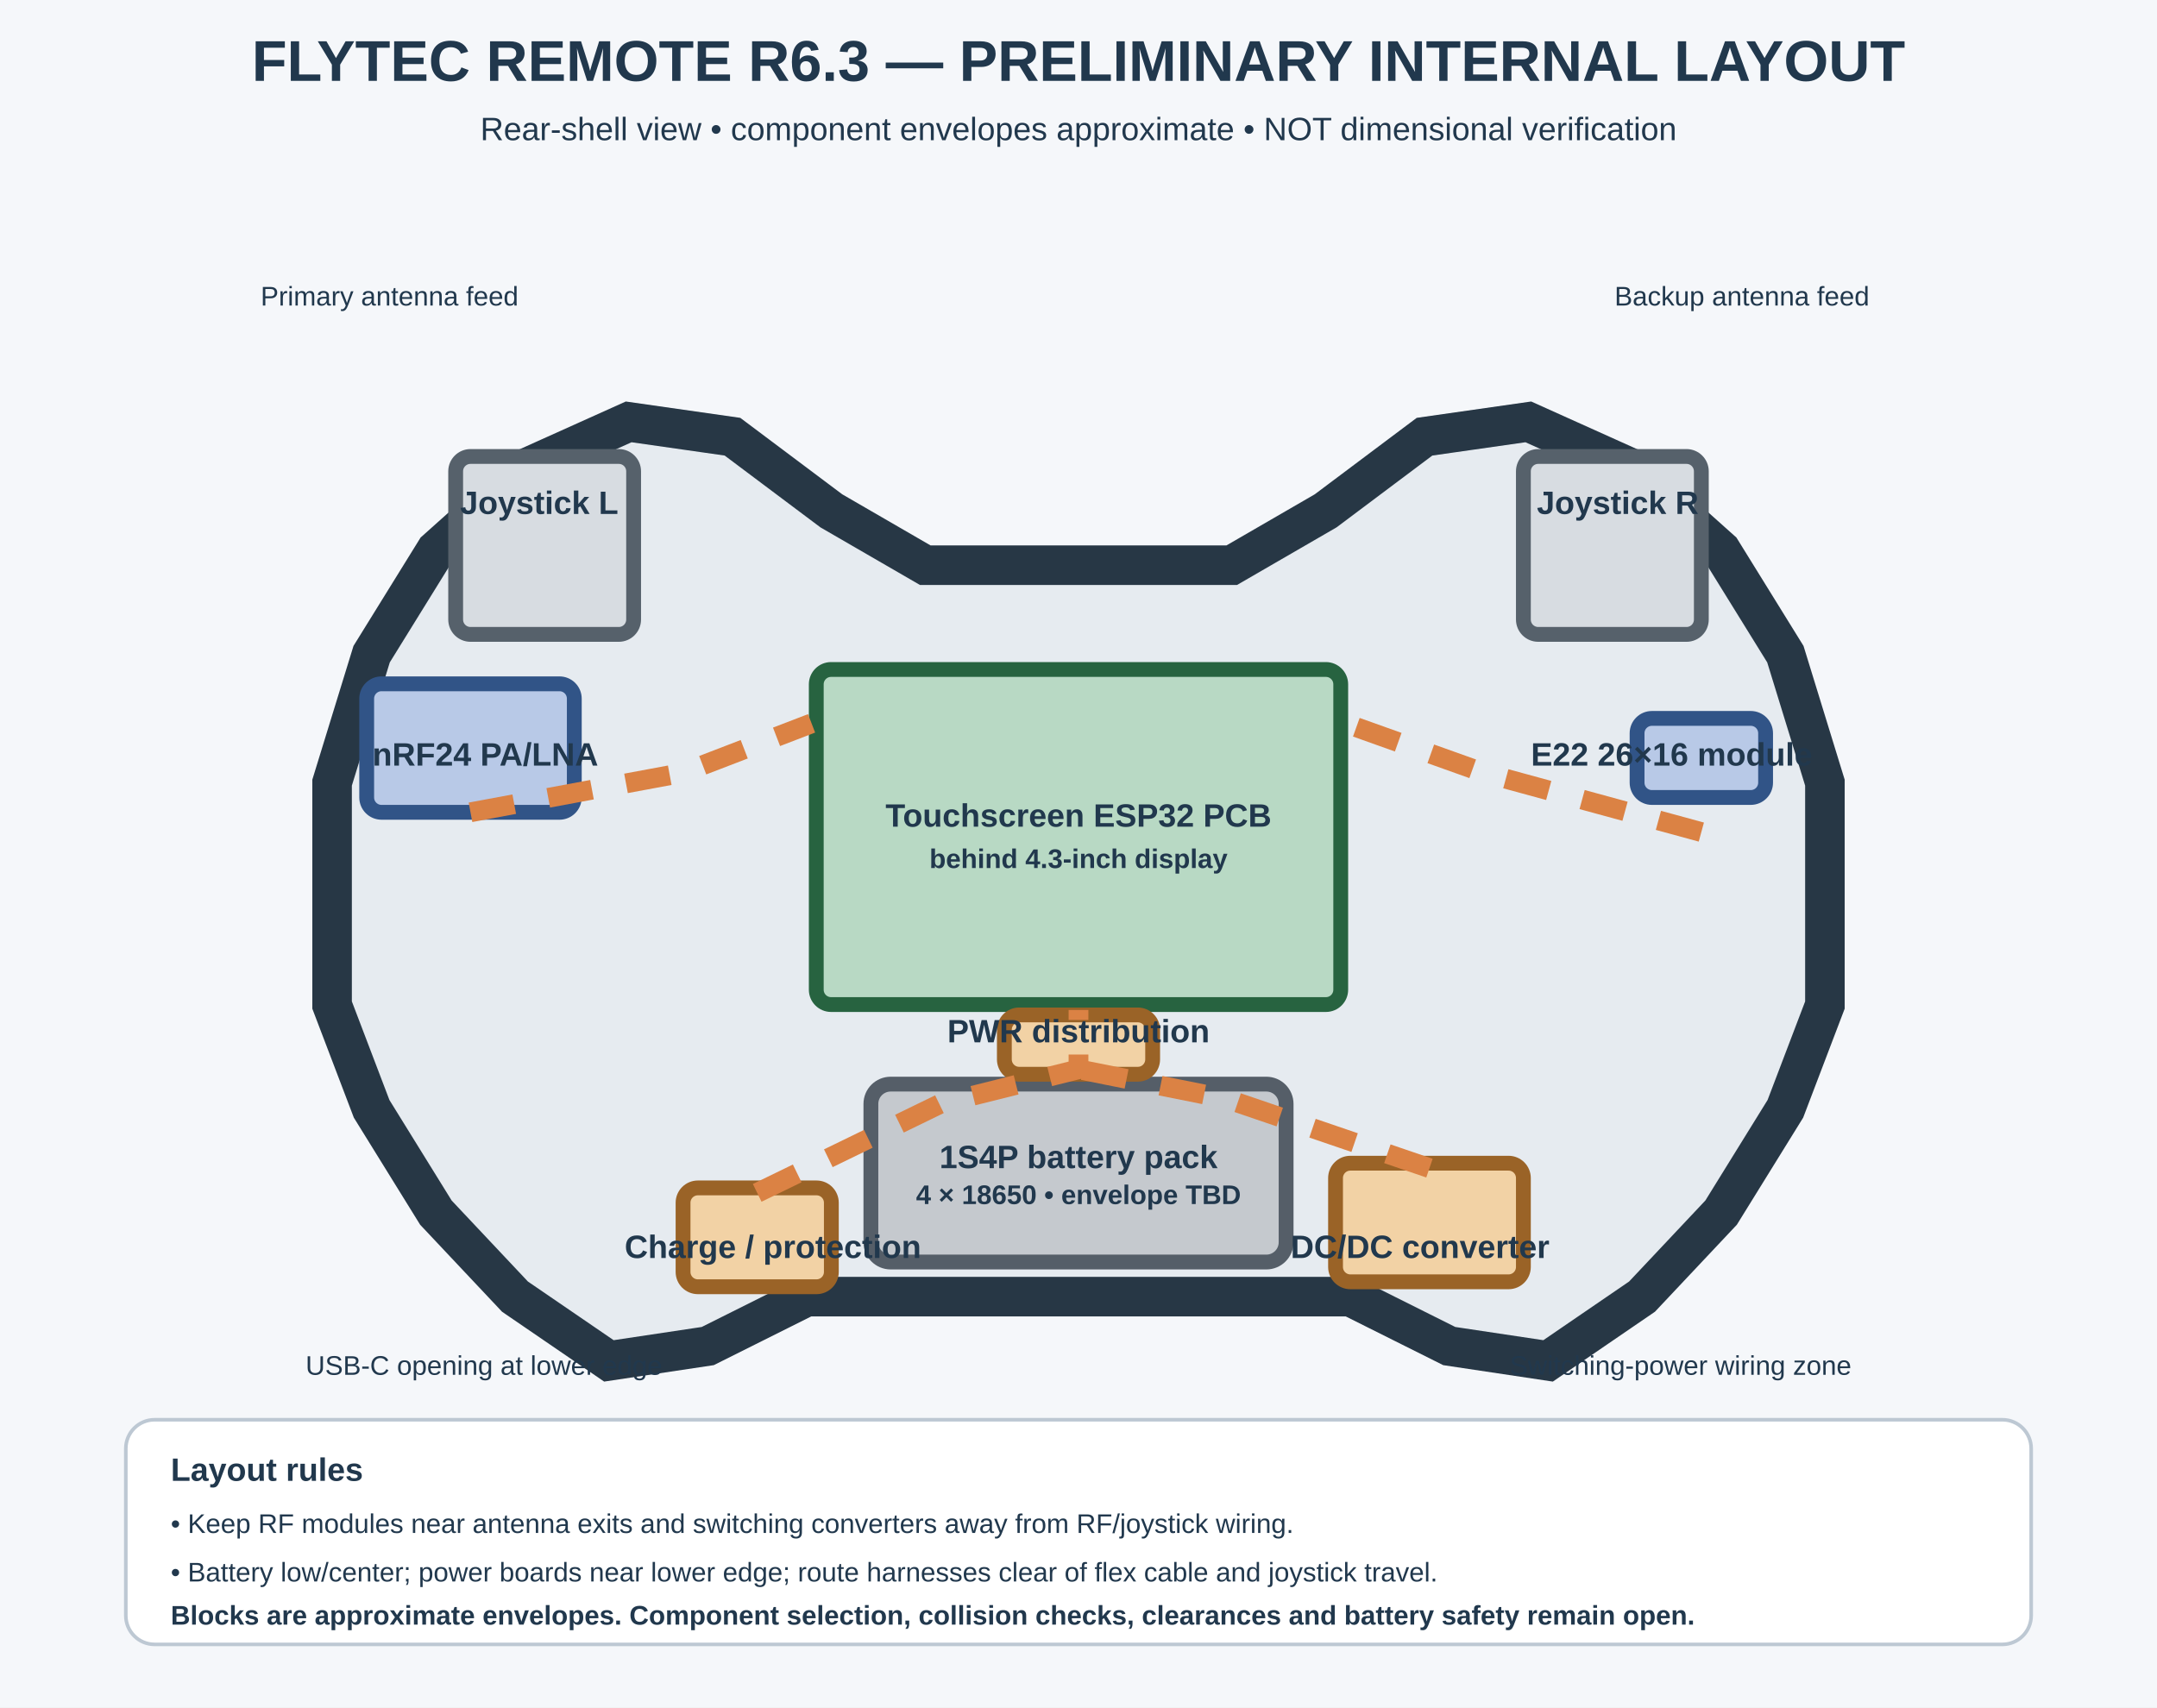
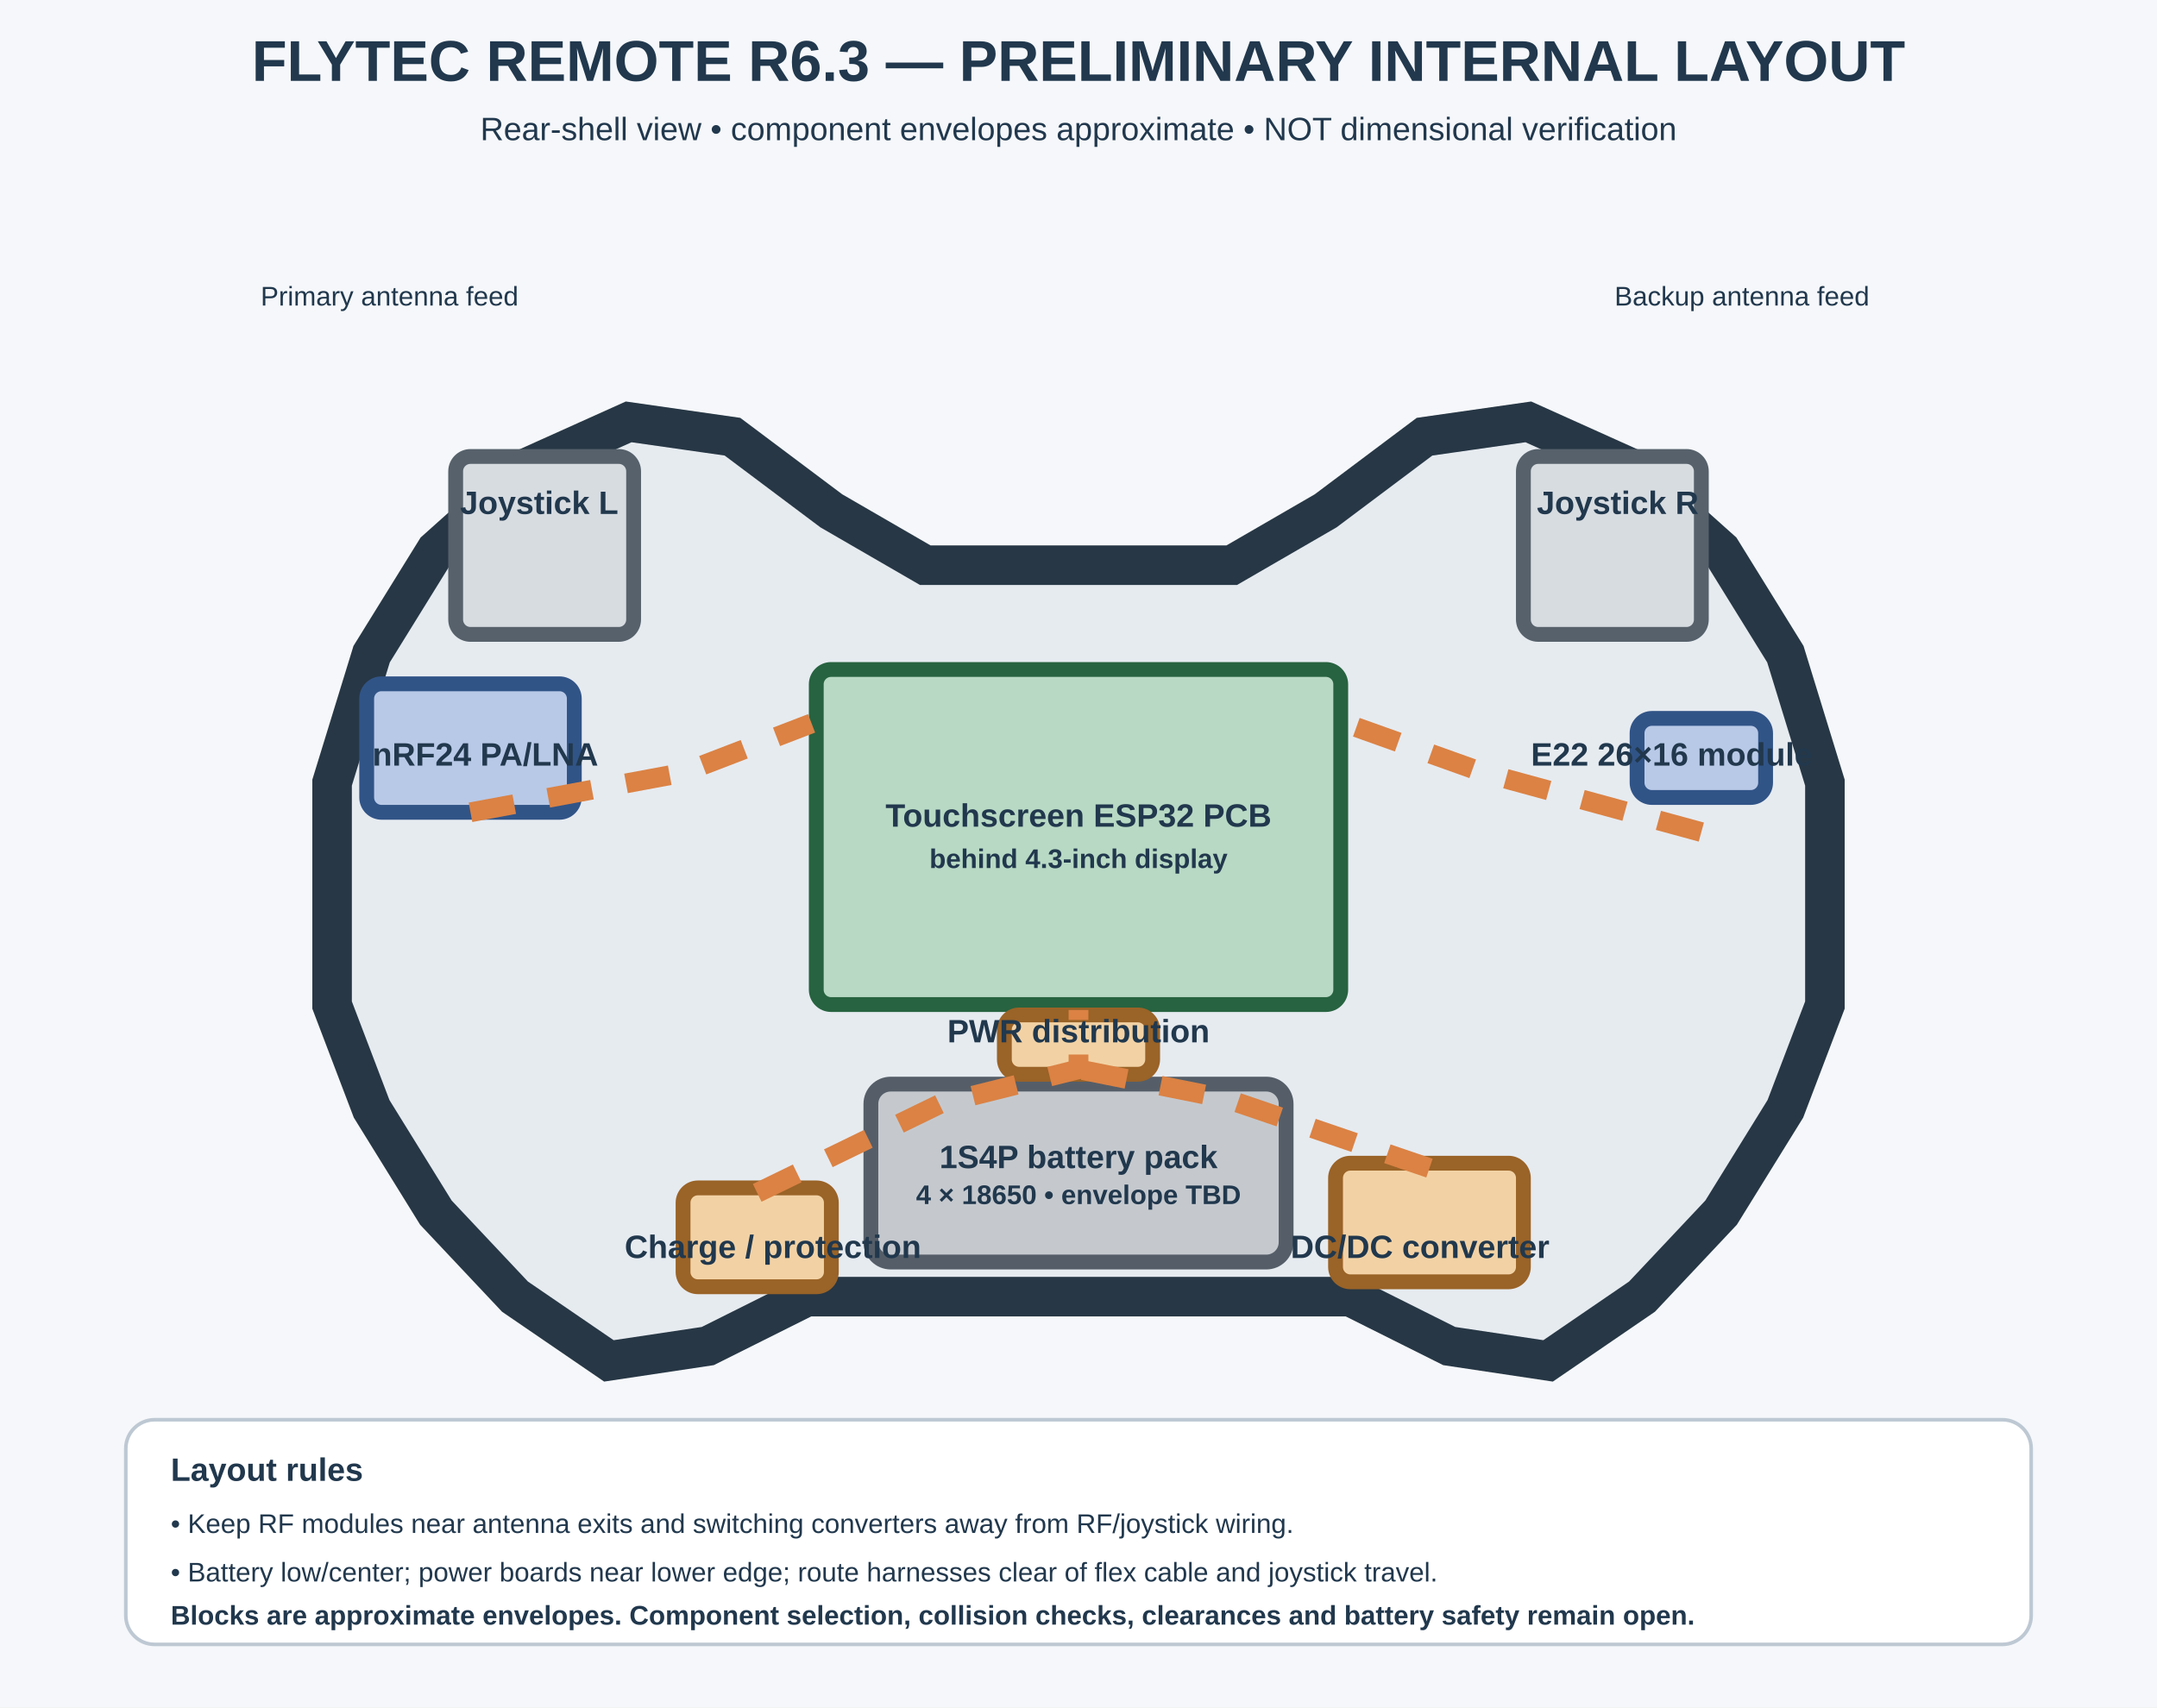
<svg xmlns="http://www.w3.org/2000/svg" width="1200" height="950" viewBox="0 0 1200 950">
  <defs>
    <style>.t{font-family:Arial;fill:#21384d}.b{font-size:18px;font-weight:bold}.s{font-size:15px}.o{fill:#e6ebf0;stroke:#273745;stroke-width:8}.pcb{fill:#b8d9c4;stroke:#276340;stroke-width:3}.rf{fill:#b8c9e7;stroke:#315487;stroke-width:3}.p{fill:#f2d2a5;stroke:#9a6327;stroke-width:3}.bat{fill:#c5c9ce;stroke:#555e68;stroke-width:3}.jo{fill:#d7dce1;stroke:#56616b;stroke-width:3}.wire{fill:none;stroke:#db8244;stroke-width:4;stroke-dasharray:9 7}</style>
  </defs>
  <rect width="1200" height="950" fill="#f5f7fa" />
  <text x="600" y="45" text-anchor="middle" class="t" font-size="32" font-weight="bold">FLYTEC REMOTE R6.3 — PRELIMINARY INTERNAL LAYOUT</text>
  <text x="600" y="78" text-anchor="middle" class="t" font-size="18">Rear-shell view • component envelopes approximate • NOT dimensional verification</text>
  <g transform="translate(600 485) scale(2.75 -2.75)">
    <path class="o" d="M-143,-48 -151,-27 -151,18 -143,44 -130,65 -111,82 -91,91 -70,88 -50,73 -31,62 31,62 50,73 70,88 91,91 111,82 130,65 143,44 151,18 151,-27 143,-48 130,-69 114,-86 95,-99 75,-96 55,-86 35,-86 -35,-86 -55,-86 -75,-96 -95,-99 -114,-86 -130,-69Z" />
    <rect x="-53.05" y="-26.9" width="106.1" height="67.8" rx="3" class="pcb" />
    <rect x="-126" y="48" width="36" height="36" rx="3" class="jo" />
    <rect x="90" y="48" width="36" height="36" rx="3" class="jo" />
    <rect x="-144" y="12" width="42" height="26" rx="3" class="rf" />
    <rect x="113" y="15" width="26" height="16" rx="3" class="rf" />
    <rect x="-42" y="-79" width="84" height="36" rx="4" class="bat" />
    <rect x="-80" y="-84" width="30" height="20" rx="3" class="p" />
    <rect x="52" y="-83" width="38" height="24" rx="3" class="p" />
    <rect x="-15" y="-41" width="30" height="12" rx="3" class="p" />
    <path class="wire" d="M-65 -65 -28 -47 0 -40 0 -28 M71 -60 30 -46 0 -40 M-123 12 -80 20 -54 30 M126 8 82 20 54 30" />
  </g>
  <g class="t b" text-anchor="middle">
    <text x="300" y="286">Joystick L</text>
    <text x="900" y="286">Joystick R</text>
    <text x="270" y="426">nRF24 PA/LNA</text>
    <text x="930" y="426">E22 26×16 module</text>
    <text x="600" y="460">Touchscreen ESP32 PCB</text>
    <text x="600" y="483" class="s">behind 4.3-inch display</text>
    <text x="600" y="650">1S4P battery pack</text>
    <text x="600" y="670" class="s">4 × 18650 • envelope TBD</text>
    <text x="430" y="700">Charge / protection</text>
    <text x="790" y="700">DC/DC converter</text>
    <text x="600" y="580">PWR distribution</text>
  </g>
  <g class="t s">
    <text x="145" y="170">Primary antenna feed</text>
    <text x="1040" y="170" text-anchor="end">Backup antenna feed</text>
-     <text x="170" y="765">USB-C opening at lower edge</text>
-     <text x="1030" y="765" text-anchor="end">Switching-power wiring zone</text>
  </g>
  <rect x="70" y="790" width="1060" height="125" rx="16" fill="#fff" stroke="#bdc8d3" stroke-width="2" />
  <g class="t">
    <text x="95" y="824" class="b">Layout rules</text>
    <text x="95" y="853" class="s">• Keep RF modules near antenna exits and switching converters away from RF/joystick wiring.</text>
    <text x="95" y="880" class="s">• Battery low/center; power boards near lower edge; route harnesses clear of flex cable and joystick travel.</text>
    <text x="95" y="904" class="s" font-weight="bold">Blocks are approximate envelopes. Component selection, collision checks, clearances and battery safety remain open.</text>
  </g>
</svg>
